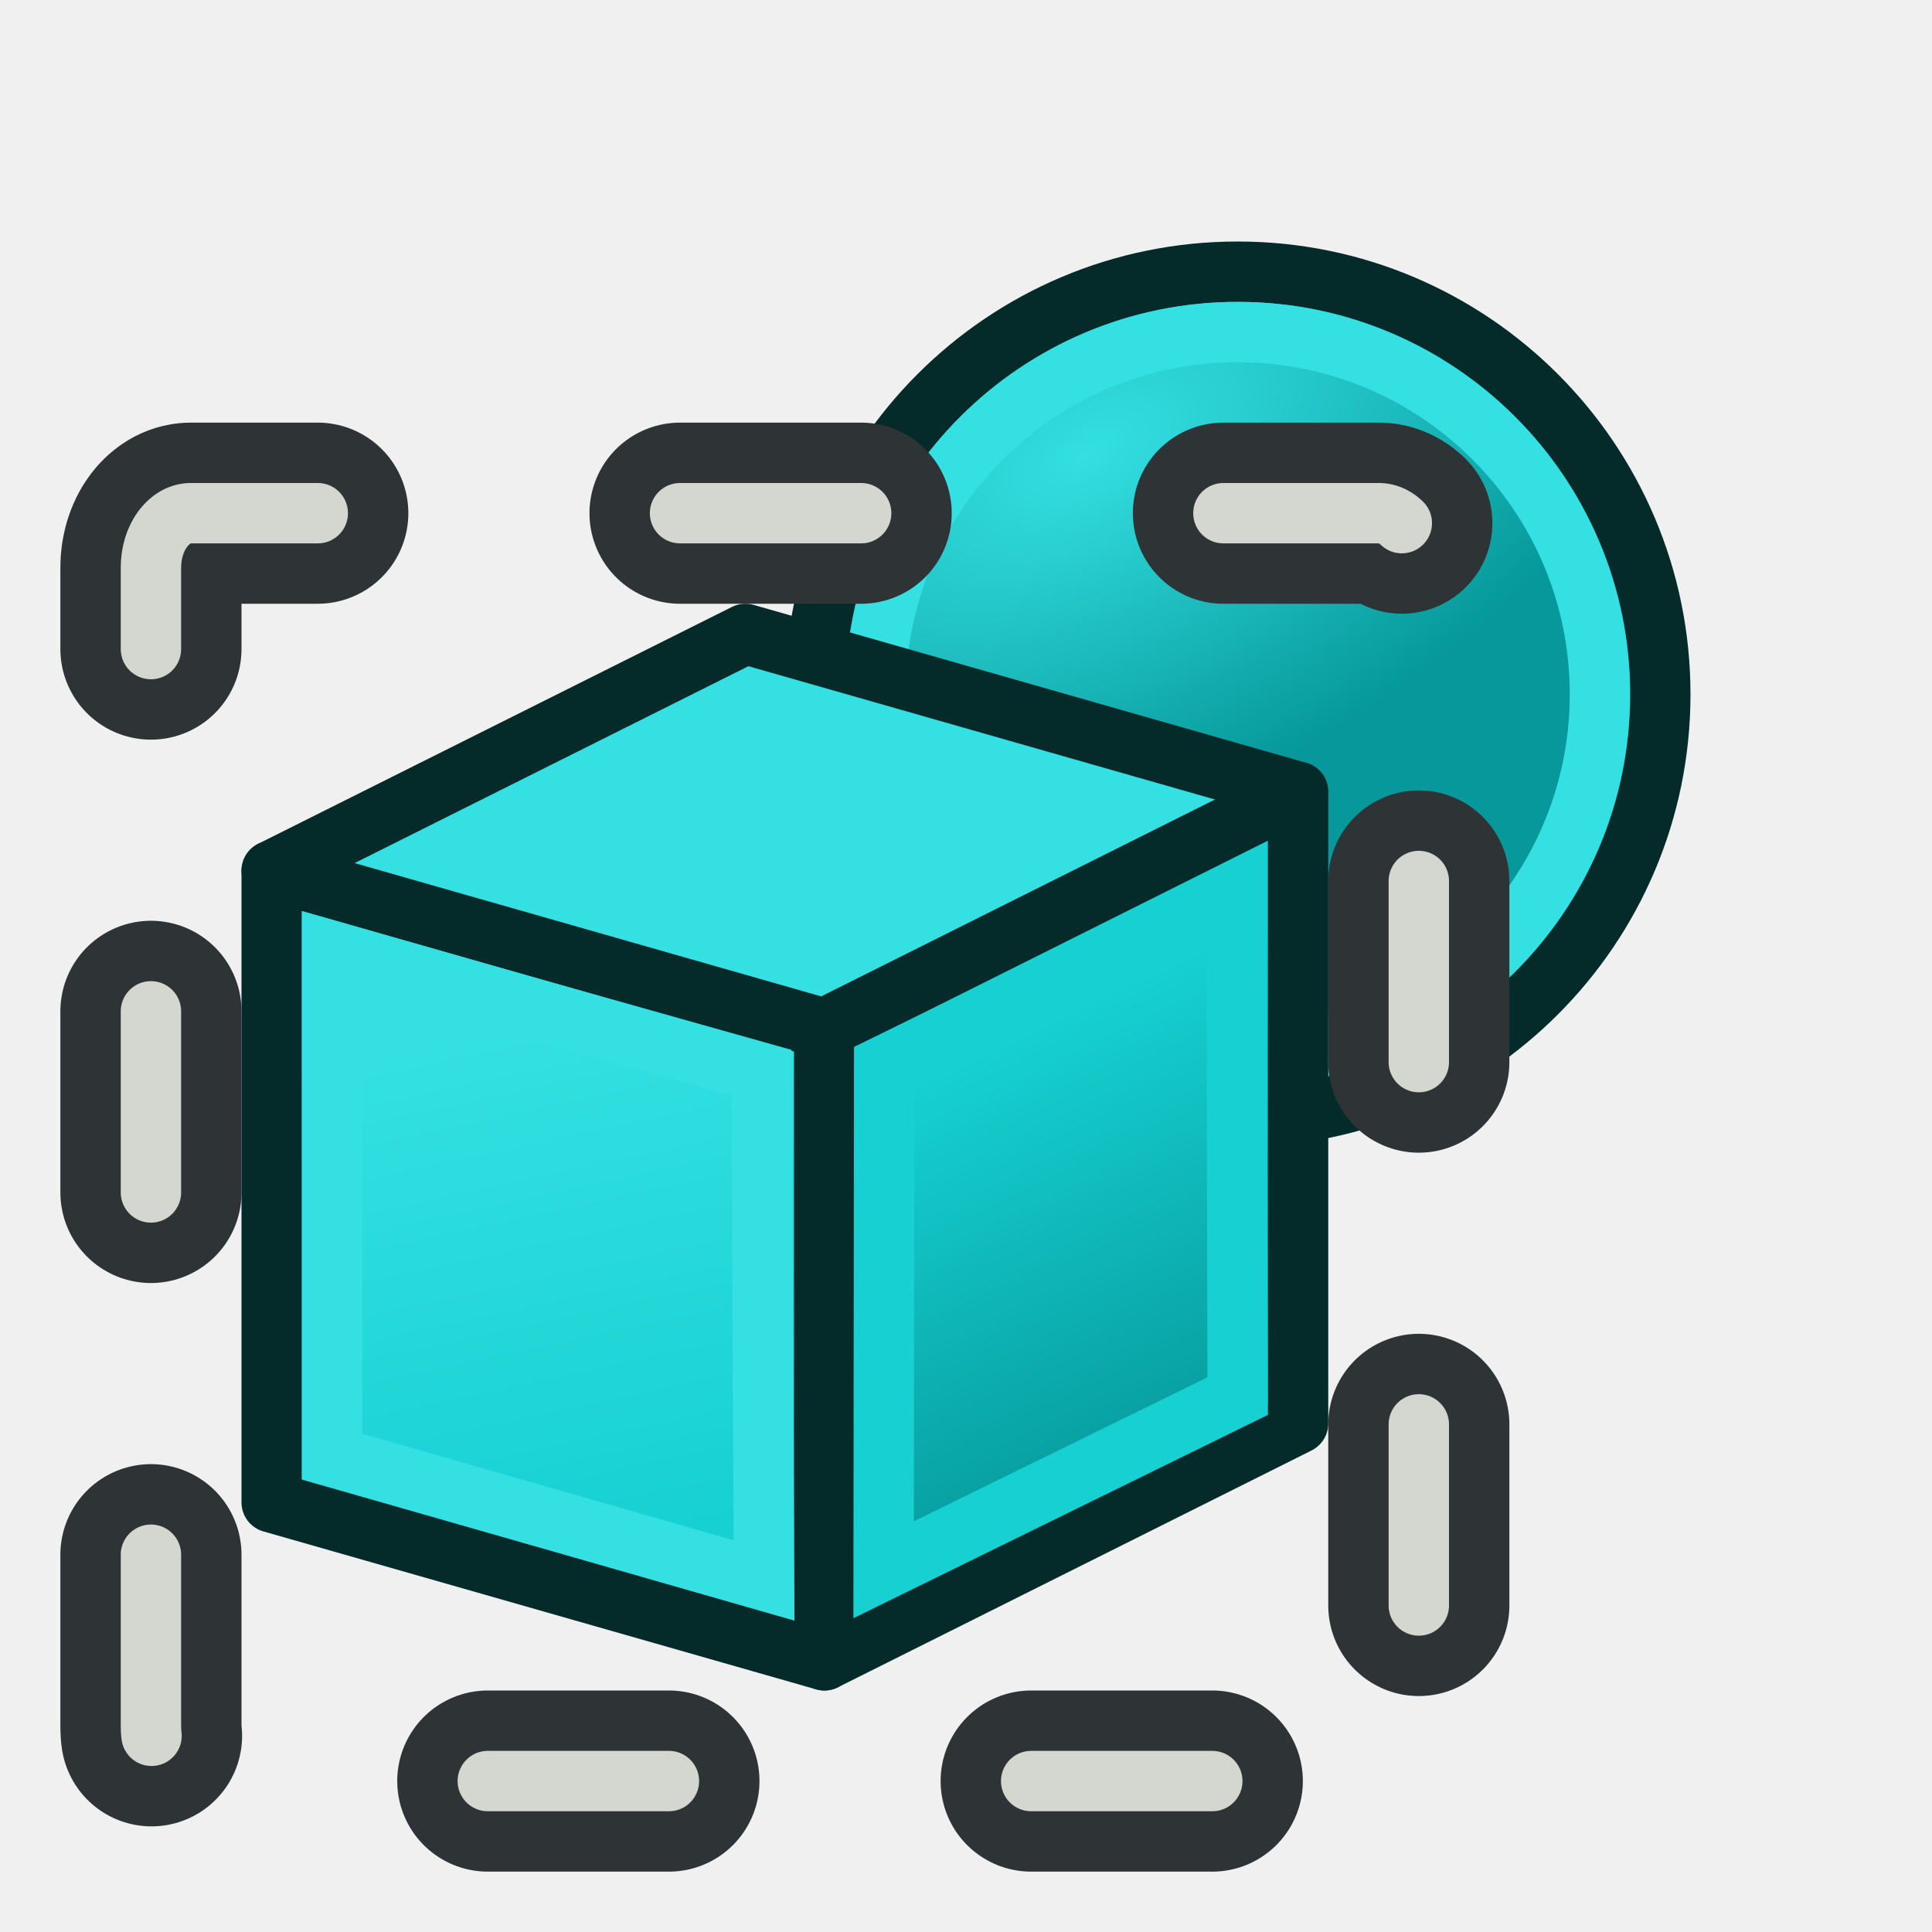
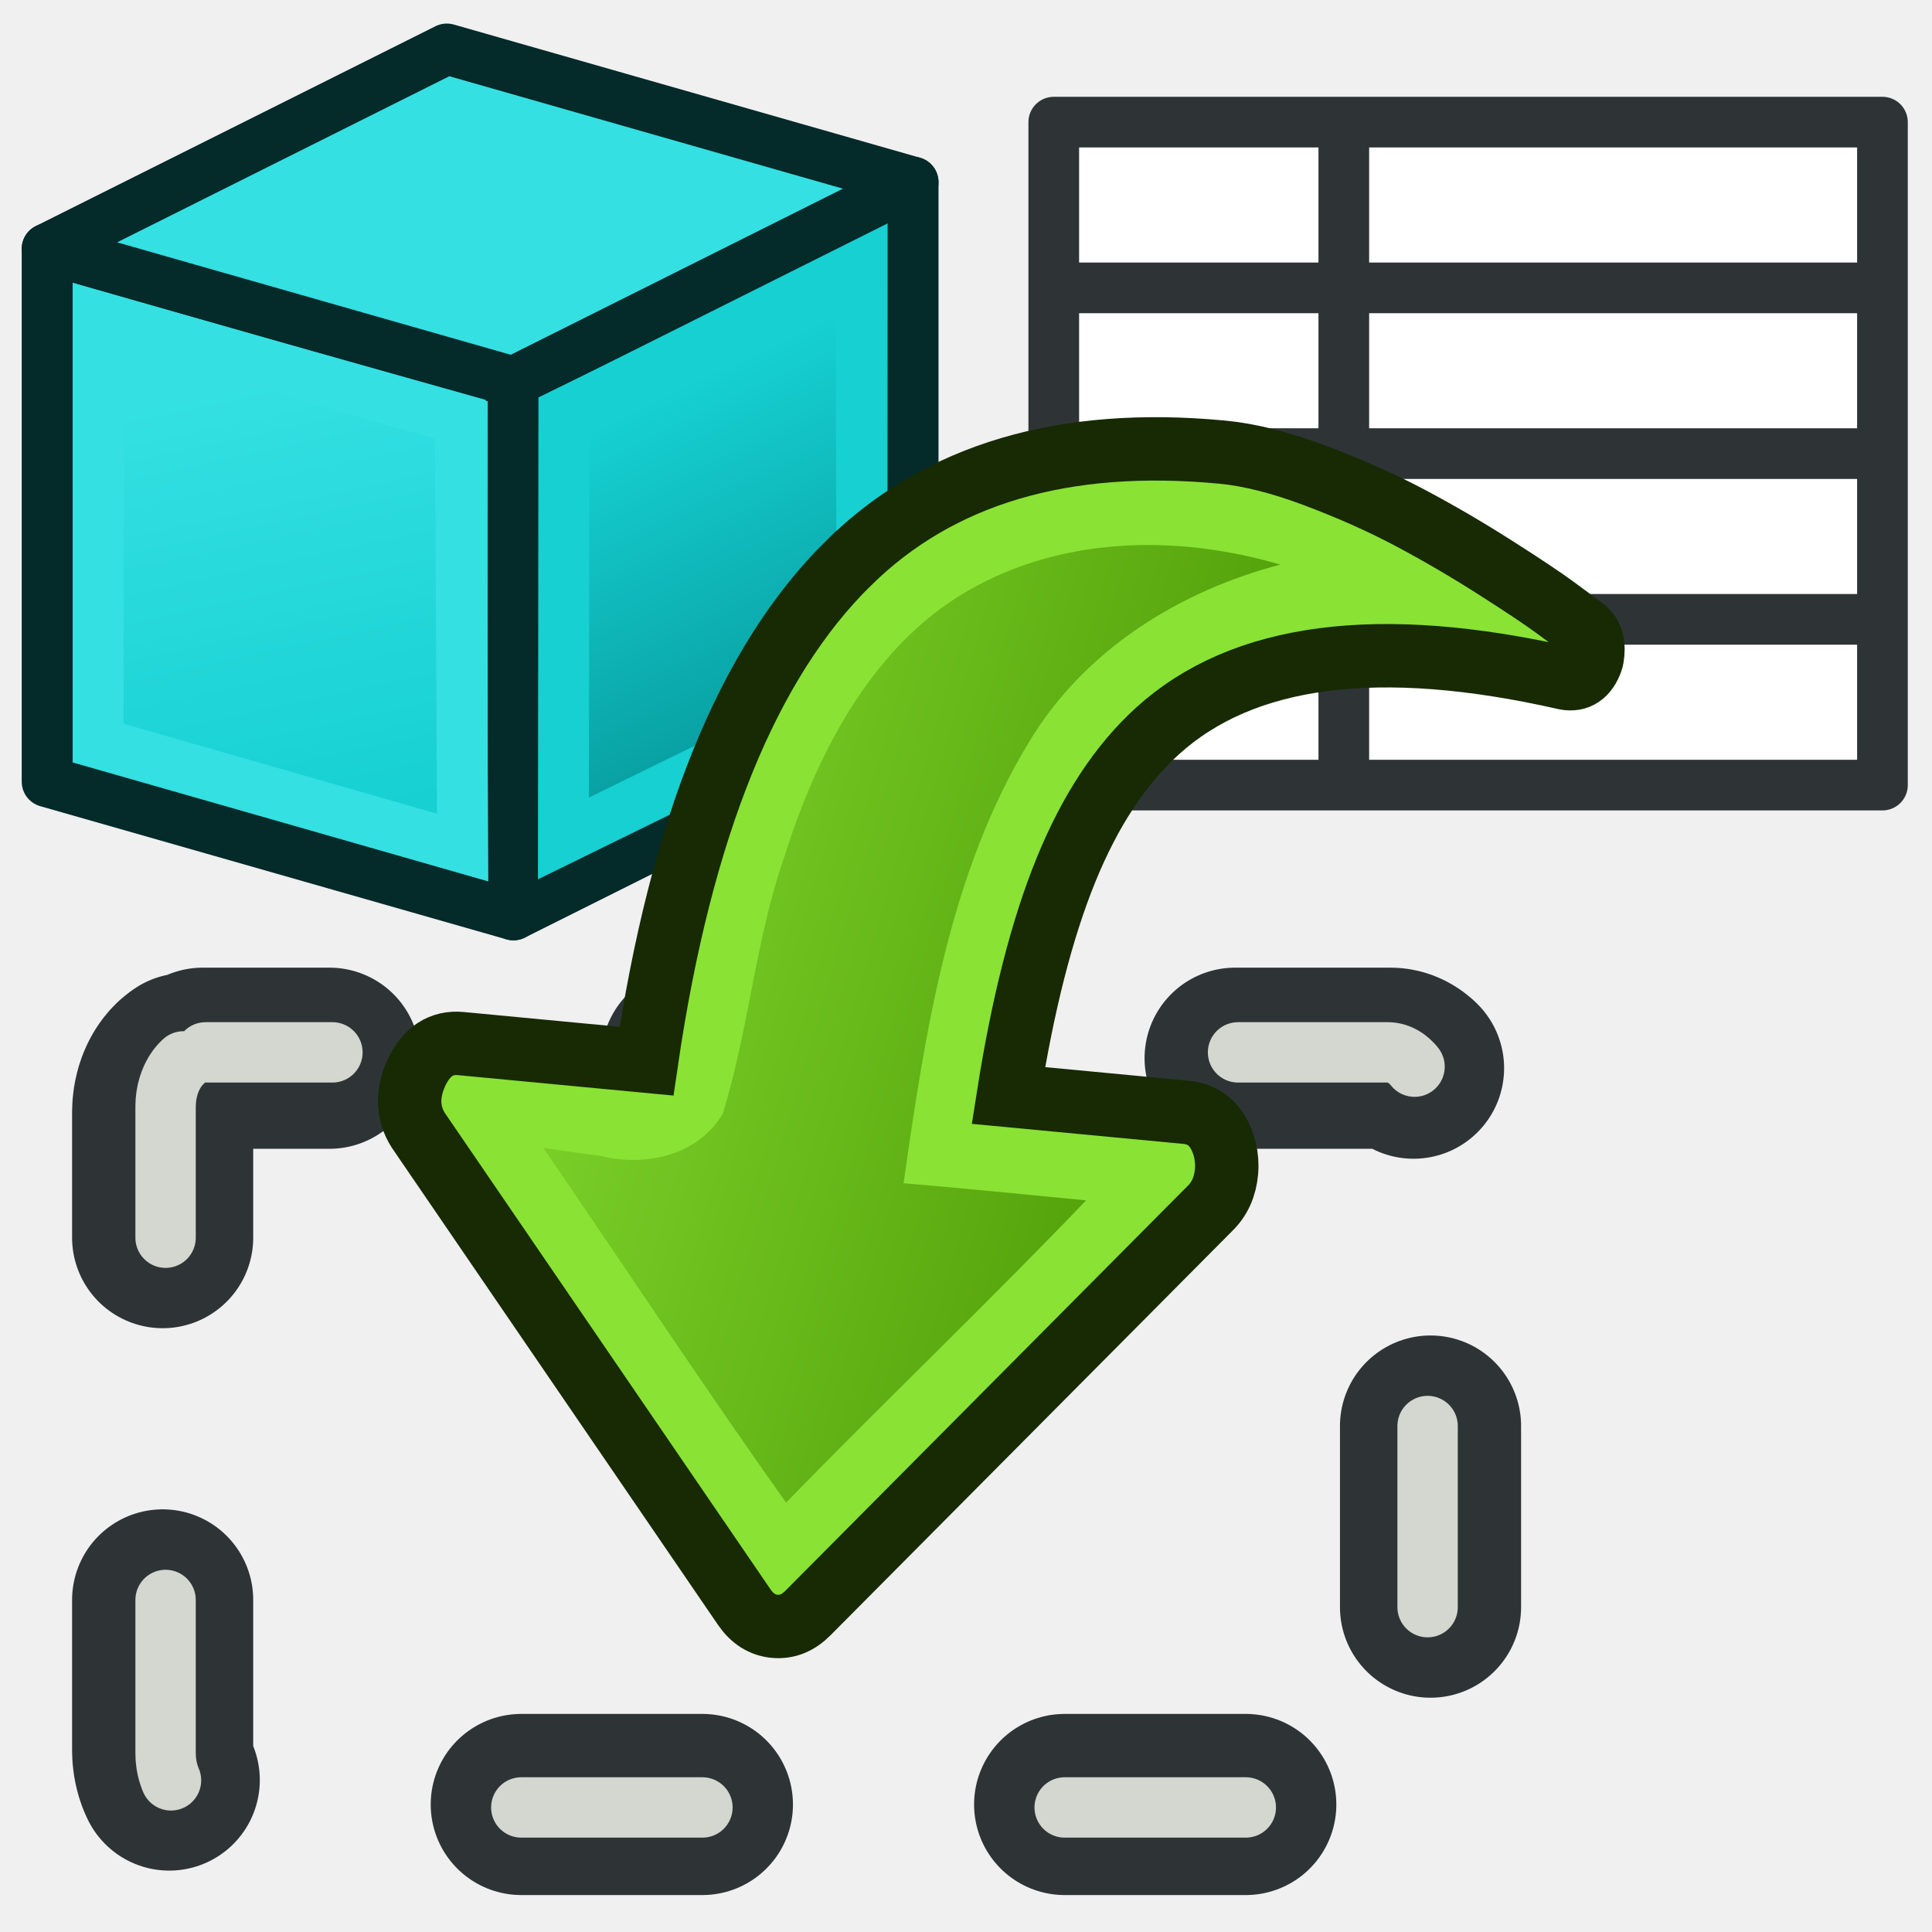
<svg xmlns="http://www.w3.org/2000/svg" xmlns:xlink="http://www.w3.org/1999/xlink" version="1.1" width="64" height="64" id="svg249">
  <defs id="defs3">
-     <linearGradient id="linearGradient3999">
-       <stop style="stop-color:#34e0e2;stop-opacity:1" offset="0" id="stop4001" />
-       <stop style="stop-color:#06989a;stop-opacity:1" offset="1" id="stop4003" />
-     </linearGradient>
    <radialGradient cx="605.714" cy="486.648" r="117.143" fx="605.714" fy="486.648" id="radialGradient5031" xlink:href="#linearGradient5060" gradientUnits="userSpaceOnUse" gradientTransform="matrix(-2.774389,0,0,1.969706,112.7623,-872.8854)" />
    <linearGradient id="linearGradient5060">
      <stop id="stop5062" style="stop-color:#000000;stop-opacity:1" offset="0" />
      <stop id="stop5064" style="stop-color:#000000;stop-opacity:0" offset="1" />
    </linearGradient>
    <radialGradient cx="605.714" cy="486.648" r="117.143" fx="605.714" fy="486.648" id="radialGradient5029" xlink:href="#linearGradient5060" gradientUnits="userSpaceOnUse" gradientTransform="matrix(2.774389,0,0,1.969706,-1891.633,-872.8854)" />
    <linearGradient id="linearGradient5048">
      <stop id="stop5050" style="stop-color:#000000;stop-opacity:0" offset="0" />
      <stop id="stop5056" style="stop-color:#000000;stop-opacity:1" offset="0.5" />
      <stop id="stop5052" style="stop-color:#000000;stop-opacity:0" offset="1" />
    </linearGradient>
    <linearGradient x1="302.857" y1="366.648" x2="302.857" y2="609.505" id="linearGradient5027" xlink:href="#linearGradient5048" gradientUnits="userSpaceOnUse" gradientTransform="matrix(2.774389,0,0,1.969706,-1892.179,-872.8854)" />
    <linearGradient id="linearGradient4542">
      <stop id="stop4544" style="stop-color:#000000;stop-opacity:1" offset="0" />
      <stop id="stop4546" style="stop-color:#000000;stop-opacity:0" offset="1" />
    </linearGradient>
    <radialGradient cx="24.307" cy="42.078" r="15.822" fx="24.307" fy="42.078" id="radialGradient4548" xlink:href="#linearGradient4542" gradientUnits="userSpaceOnUse" gradientTransform="matrix(1,0,0,0.284916,0,30.08928)" />
    <linearGradient id="linearGradient15662">
      <stop id="stop15664" style="stop-color:#ffffff;stop-opacity:1" offset="0" />
      <stop id="stop15666" style="stop-color:#f8f8f8;stop-opacity:1" offset="1" />
    </linearGradient>
    <radialGradient cx="20.892" cy="64.568" r="5.257" fx="20.892" fy="64.568" id="aigrd3" gradientUnits="userSpaceOnUse">
      <stop id="stop15573" style="stop-color:#f0f0f0;stop-opacity:1" offset="0" />
      <stop id="stop15575" style="stop-color:#9a9a9a;stop-opacity:1" offset="1" />
    </radialGradient>
    <radialGradient cx="20.892" cy="114.568" r="5.256" fx="20.892" fy="114.568" id="aigrd2" gradientUnits="userSpaceOnUse">
      <stop id="stop15566" style="stop-color:#f0f0f0;stop-opacity:1" offset="0" />
      <stop id="stop15568" style="stop-color:#9a9a9a;stop-opacity:1" offset="1" />
    </radialGradient>
    <linearGradient id="linearGradient269">
      <stop id="stop270" style="stop-color:#a3a3a3;stop-opacity:1" offset="0" />
      <stop id="stop271" style="stop-color:#4c4c4c;stop-opacity:1" offset="1" />
    </linearGradient>
    <linearGradient id="linearGradient259">
      <stop id="stop260" style="stop-color:#fafafa;stop-opacity:1" offset="0" />
      <stop id="stop261" style="stop-color:#bbbbbb;stop-opacity:1" offset="1" />
    </linearGradient>
    <linearGradient id="linearGradient12512">
      <stop id="stop12513" style="stop-color:#ffffff;stop-opacity:1" offset="0" />
      <stop id="stop12517" style="stop-color:#fff520;stop-opacity:0.891" offset="0.5" />
      <stop id="stop12514" style="stop-color:#fff300;stop-opacity:0" offset="1" />
    </linearGradient>
    <radialGradient cx="8.824" cy="3.756" r="37.752" fx="8.824" fy="3.756" id="radialGradient15656" xlink:href="#linearGradient269" gradientUnits="userSpaceOnUse" gradientTransform="matrix(0.968273,0,0,1.032767,3.428194,-47.49227)" />
    <radialGradient cx="33.967" cy="35.737" r="86.708" fx="33.967" fy="35.737" id="radialGradient15658" xlink:href="#linearGradient259" gradientUnits="userSpaceOnUse" gradientTransform="matrix(0.960493,0,0,1.041132,0.07464063,-48.13872)" />
    <radialGradient cx="8.144" cy="7.268" r="38.159" fx="8.144" fy="7.268" id="radialGradient15668" xlink:href="#linearGradient15662" gradientUnits="userSpaceOnUse" gradientTransform="matrix(0.968273,0,0,1.032767,3.428194,-47.49227)" />
    <radialGradient cx="20.892" cy="114.568" r="5.256" fx="20.892" fy="114.568" id="radialGradient2283" xlink:href="#aigrd2" gradientUnits="userSpaceOnUse" gradientTransform="matrix(0.229703,0,0,0.229703,4.613529,3.979808)" />
    <radialGradient cx="20.892" cy="64.568" r="5.257" fx="20.892" fy="64.568" id="radialGradient2285" xlink:href="#aigrd3" gradientUnits="userSpaceOnUse" gradientTransform="matrix(0.229703,0,0,0.229703,4.613529,3.979808)" />
    <linearGradient x1="18.972" y1="14.453" x2="44.525" y2="41.793" id="linearGradient4343" xlink:href="#linearGradient3377-76" gradientUnits="userSpaceOnUse" />
    <linearGradient id="linearGradient3377-76">
      <stop id="stop3379-5" style="stop-color:#faff2b;stop-opacity:1" offset="0" />
      <stop id="stop4345" style="stop-color:#fcb915;stop-opacity:1" offset="0.5" />
      <stop id="stop3381-7" style="stop-color:#c68708;stop-opacity:1" offset="1" />
    </linearGradient>
    <linearGradient x1="145.647" y1="79.16" x2="175.683" y2="108.75" id="linearGradient4349" xlink:href="#linearGradient3377-76" gradientUnits="userSpaceOnUse" />
    <linearGradient id="linearGradient4482">
      <stop id="stop4484" style="stop-color:#faff2b;stop-opacity:1" offset="0" />
      <stop id="stop4486" style="stop-color:#fcb915;stop-opacity:1" offset="0.5" />
      <stop id="stop4488" style="stop-color:#c68708;stop-opacity:1" offset="1" />
    </linearGradient>
    <radialGradient cx="135.383" cy="97.37" r="19.467" fx="135.383" fy="97.37" id="radialGradient4351" xlink:href="#linearGradient3377" gradientUnits="userSpaceOnUse" gradientTransform="matrix(0.97435,0.2250379,-0.4623105,2.001673,48.48755,-127.9988)" />
    <linearGradient id="linearGradient3377">
      <stop id="stop3379" style="stop-color:#faff2b;stop-opacity:1" offset="0" />
      <stop id="stop3381" style="stop-color:#ffaa00;stop-opacity:1" offset="1" />
    </linearGradient>
    <radialGradient cx="45.883" cy="28.87" r="19.467" fx="45.883" fy="28.87" id="radialGradient4353" xlink:href="#linearGradient3377" gradientUnits="userSpaceOnUse" />
    <linearGradient id="linearGradient4495">
      <stop id="stop4497" style="stop-color:#faff2b;stop-opacity:1" offset="0" />
      <stop id="stop4499" style="stop-color:#ffaa00;stop-opacity:1" offset="1" />
    </linearGradient>
-     <linearGradient xlink:href="#linearGradient4029" id="linearGradient4027" x1="121" y1="43" x2="115" y2="30" gradientUnits="userSpaceOnUse" gradientTransform="matrix(1.0625,0,0,1.106509,-87.6875,0.7810656)" />
+     <linearGradient xlink:href="#linearGradient4029" id="linearGradient4027" x1="121" y1="43" x2="115" y2="30" gradientUnits="userSpaceOnUse" gradientTransform="matrix(0.8963339,0,0,0.9334602,-80.00307,-15.43324)" />
    <linearGradient id="linearGradient4029">
      <stop id="stop4031" offset="0" style="stop-color:#06989a;stop-opacity:1" />
      <stop id="stop4033" offset="1" style="stop-color:#16d0d2;stop-opacity:1" />
    </linearGradient>
-     <linearGradient xlink:href="#linearGradient3995" id="linearGradient4001" x1="102.225" y1="45.629" x2="99" y2="30" gradientUnits="userSpaceOnUse" gradientTransform="matrix(1.0625,0,0,1.106509,-87.6875,0.7810656)" />
+     <linearGradient xlink:href="#linearGradient3995" id="linearGradient4001" x1="102.225" y1="45.629" x2="99" y2="30" gradientUnits="userSpaceOnUse" gradientTransform="matrix(0.8963339,0,0,0.9334602,-80.00307,-15.43324)" />
    <linearGradient id="linearGradient3995">
      <stop style="stop-color:#16d0d2;stop-opacity:1" offset="0" id="stop3997" />
      <stop style="stop-color:#34e0e2;stop-opacity:1" offset="1" id="stop3999" />
    </linearGradient>
    <radialGradient xlink:href="#aigrd2-2" id="radialGradient2283-4" gradientUnits="userSpaceOnUse" gradientTransform="matrix(0.229703,0,0,0.229703,4.613529,3.979808)" cx="20.892" cy="114.568" fx="20.892" fy="114.568" r="5.256" />
    <radialGradient gradientUnits="userSpaceOnUse" fy="114.568" fx="20.892" r="5.256" cy="114.568" cx="20.892" id="aigrd2-2">
      <stop id="stop15566-3" style="stop-color:#F0F0F0" offset="0" />
      <stop id="stop15568-2" style="stop-color:#9a9a9a;stop-opacity:1;" offset="1" />
    </radialGradient>
    <radialGradient xlink:href="#aigrd3-1" id="radialGradient2285-2" gradientUnits="userSpaceOnUse" gradientTransform="matrix(0.229703,0,0,0.229703,4.613529,3.979808)" cx="20.892" cy="64.568" fx="20.892" fy="64.568" r="5.257" />
    <radialGradient gradientUnits="userSpaceOnUse" fy="64.568" fx="20.892" r="5.257" cy="64.568" cx="20.892" id="aigrd3-1">
      <stop id="stop15573-6" style="stop-color:#F0F0F0" offset="0" />
      <stop id="stop15575-8" style="stop-color:#9a9a9a;stop-opacity:1;" offset="1" />
    </radialGradient>
    <radialGradient r="38.159" fy="7.268" fx="8.144" cy="7.268" cx="8.144" gradientTransform="matrix(1.299285,0,0,1.431507,3.214053,-64.43791)" gradientUnits="userSpaceOnUse" id="radialGradient15668-2" xlink:href="#linearGradient15662-7" />
    <linearGradient id="linearGradient15662-7">
      <stop style="stop-color:#ffffff;stop-opacity:1;" offset="0" id="stop15664-6" />
      <stop style="stop-color:#f8f8f8;stop-opacity:1;" offset="1" id="stop15666-1" />
    </linearGradient>
    <radialGradient r="86.708" fy="35.737" fx="33.967" cy="35.737" cx="33.967" gradientTransform="matrix(1.321421,0,0,1.475243,-2.083902,-66.14688)" gradientUnits="userSpaceOnUse" id="radialGradient15658-4" xlink:href="#linearGradient259-5" />
    <linearGradient id="linearGradient259-5">
      <stop style="stop-color:#fafafa;stop-opacity:1;" offset="0" id="stop260-5" />
      <stop style="stop-color:#bbbbbb;stop-opacity:1;" offset="1" id="stop261-1" />
    </linearGradient>
    <radialGradient r="37.752" fy="37.389" fx="3.343" cy="37.389" cx="3.343" gradientTransform="matrix(1.332124,0,0,1.46339,2.529827,-65.23089)" gradientUnits="userSpaceOnUse" id="radialGradient15656-7" xlink:href="#linearGradient269-1" />
    <linearGradient id="linearGradient269-1">
      <stop style="stop-color:#a3a3a3;stop-opacity:1;" offset="0" id="stop270-1" />
      <stop style="stop-color:#4c4c4c;stop-opacity:1;" offset="1" id="stop271-5" />
    </linearGradient>
    <linearGradient xlink:href="#linearGradient5048-7" id="linearGradient5027-1" gradientUnits="userSpaceOnUse" gradientTransform="matrix(2.774389,0,0,1.969706,-1892.179,-872.8854)" x1="302.857" y1="366.648" x2="302.857" y2="609.505" />
    <linearGradient id="linearGradient5048-7">
      <stop style="stop-color:black;stop-opacity:0;" offset="0" id="stop5050-4" />
      <stop id="stop5056-0" offset="0.5" style="stop-color:black;stop-opacity:1;" />
      <stop style="stop-color:black;stop-opacity:0;" offset="1" id="stop5052-9" />
    </linearGradient>
    <radialGradient xlink:href="#linearGradient5060-8" id="radialGradient5029-4" gradientUnits="userSpaceOnUse" gradientTransform="matrix(2.774389,0,0,1.969706,-1891.633,-872.8854)" cx="605.714" cy="486.648" fx="605.714" fy="486.648" r="117.143" />
    <linearGradient id="linearGradient5060-8">
      <stop style="stop-color:black;stop-opacity:1;" offset="0" id="stop5062-8" />
      <stop style="stop-color:black;stop-opacity:0;" offset="1" id="stop5064-2" />
    </linearGradient>
    <radialGradient r="117.143" fy="486.648" fx="605.714" cy="486.648" cx="605.714" gradientTransform="matrix(-2.774389,0,0,1.969706,112.7623,-872.8854)" gradientUnits="userSpaceOnUse" id="radialGradient3663" xlink:href="#linearGradient5060-8" />
    <radialGradient r="117.143" fy="486.648" fx="605.714" cy="486.648" cx="605.714" gradientTransform="matrix(-2.774389,0,0,1.969706,112.7623,-872.8854)" gradientUnits="userSpaceOnUse" id="radialGradient4227" xlink:href="#linearGradient5060-8" />
-     <radialGradient xlink:href="#linearGradient3999" id="radialGradient4005" cx="118.582" cy="17.567" fx="118.582" fy="17.567" r="11.846" gradientUnits="userSpaceOnUse" gradientTransform="matrix(0.3571427,0.7142857,-1.353755,0.6768774,100.5016,-81.87803)" />
+     <linearGradient xlink:href="#linearGradient3774" id="linearGradient4316-3" gradientUnits="userSpaceOnUse" gradientTransform="matrix(0.06183271,-0.6921585,0.5720589,0.05424512,847.5146,1510.352)" x1="288.112" y1="358.158" x2="372.525" y2="7.542" />
+     <linearGradient id="linearGradient3774">
+       <stop style="stop-color:#4e9a06;stop-opacity:1" offset="0" id="stop3776" />
+       <stop style="stop-color:#8ae234;stop-opacity:1" offset="1" id="stop3778" />
+     </linearGradient>
  </defs>
  <g id="layer4" style="display:inline" transform="translate(0,16)" />
-   <path style="fill:url(#radialGradient4005);fill-opacity:1;stroke:#042a2a;stroke-width:1.571;stroke-linecap:round;stroke-linejoin:miter;stroke-miterlimit:4;stroke-opacity:1;stroke-dasharray:none;stroke-dashoffset:4.08" id="path3211" d="m 134,21 a 11,11 0 1 1 -22,0 11,11 0 1 1 22,0 z" transform="matrix(1.272727,0,0,1.272727,-115.5455,-3.727273)" />
-   <path style="fill:url(#linearGradient4001);fill-opacity:1;stroke:#042a2a;stroke-width:2;stroke-linecap:round;stroke-linejoin:round;stroke-opacity:1" d="m 9,49.769 0,-20.923 18.308,5.231 0,20.923 z" id="path3185" />
-   <path style="fill:none;stroke:#34e0e2;stroke-width:1.833;stroke-linecap:round;stroke-linejoin:miter;stroke-miterlimit:4;stroke-opacity:1;stroke-dasharray:none;stroke-dashoffset:4.08" id="path3211-1" d="m 134,21 a 11,11 0 1 1 -22,0 11,11 0 1 1 22,0 z" transform="matrix(1.090909,0,0,1.090909,-93.18181,0.090909)" />
-   <path style="fill:#34e0e2;stroke:#042a2a;stroke-width:2;stroke-linecap:butt;stroke-linejoin:round;stroke-opacity:1" d="M 9,28.846 24.692,21 43,26.231 27.308,34.077 z" id="path3973" />
-   <path style="fill:url(#linearGradient4027);fill-opacity:1;stroke:#042a2a;stroke-width:2;stroke-linecap:butt;stroke-linejoin:round;stroke-opacity:1" d="m 27.308,34.077 0,20.923 15.692,-7.846 0,-20.923 z" id="path3975" />
-   <path style="fill:none;stroke:#34e0e2;stroke-width:2;stroke-linecap:round;stroke-linejoin:miter;stroke-opacity:1" d="m 11,48.247 0,-16.711 14.224,4.001 0.087,16.818 z" id="path3185-7" />
-   <path style="fill:none;stroke:#16d0d2;stroke-width:2;stroke-linecap:butt;stroke-linejoin:miter;stroke-opacity:1" d="M 29.29,35.305 29.272,52 41,46.247 40.96,29.608 z" id="path3975-4" />
-   <rect style="fill:none;stroke:#2e3436;stroke-width:6;stroke-linecap:round;stroke-linejoin:miter;stroke-miterlimit:4;stroke-opacity:1;stroke-dasharray:6,12;stroke-dashoffset:1.8" id="rect4007" width="42" height="42" x="5" y="17" rx="1.327" ry="1.798" />
-   <rect style="fill:none;stroke:#d3d7cf;stroke-width:2;stroke-linecap:round;stroke-linejoin:miter;stroke-miterlimit:4;stroke-opacity:1;stroke-dasharray:6, 12;stroke-dashoffset:1.8" id="rect4007-3" width="42" height="42" x="5" y="17" rx="1.327" ry="1.798" />
+   <path style="fill:url(#linearGradient4001);fill-opacity:1;stroke:#042a2a;stroke-width:1.687;stroke-linecap:round;stroke-linejoin:round;stroke-opacity:1" d="M 1.563,25.894 V 8.243 L 17.008,12.655 V 30.306 Z" id="path3185" />
+   <path style="fill:#34e0e2;stroke:#042a2a;stroke-width:1.687;stroke-linecap:butt;stroke-linejoin:round;stroke-opacity:1" d="M 1.563,8.243 14.801,1.624 30.246,6.036 17.008,12.655 Z" id="path3973" />
+   <path style="fill:url(#linearGradient4027);fill-opacity:1;stroke:#042a2a;stroke-width:1.687;stroke-linecap:butt;stroke-linejoin:round;stroke-opacity:1" d="M 17.008,12.655 V 30.306 L 30.246,23.687 V 6.036 Z" id="path3975" />
+   <path style="fill:none;stroke:#34e0e2;stroke-width:1.687;stroke-linecap:round;stroke-linejoin:miter;stroke-opacity:1" d="M 3.251,24.61 V 10.512 l 12,3.375 0.074,14.188 z" id="path3185-7" />
+   <path style="fill:none;stroke:#16d0d2;stroke-width:1.687;stroke-linecap:butt;stroke-linejoin:miter;stroke-opacity:1" d="M 18.68,13.692 18.665,27.775 28.559,22.923 28.525,8.885 Z" id="path3975-4" />
+   <rect style="fill:none;stroke:#2e3436;stroke-width:6;stroke-linecap:round;stroke-linejoin:miter;stroke-miterlimit:4;stroke-dasharray:6, 12;stroke-dashoffset:1.8;stroke-opacity:1" id="rect4007" width="42" height="24.721" x="5.388" y="35.055" rx="1.327" ry="1.798" />
+   <rect style="fill:none;stroke:#d3d7cf;stroke-width:2;stroke-linecap:round;stroke-linejoin:miter;stroke-miterlimit:4;stroke-dasharray:6, 12;stroke-dashoffset:1.8;stroke-opacity:1" id="rect4007-3" width="41.806" height="25.013" x="5.485" y="34.861" rx="1.327" ry="1.798" />
+   <g transform="matrix(0.4196698,0,0,0.4196698,33.89209,1.555226)" id="layer1-7" style="fill:#ffffff;stroke:#2e3436">
+     <rect width="56.182" height="46.545" x="4" y="9.273" id="rect3002" style="color:#000000;display:inline;overflow:visible;visibility:visible;fill:#ffffff;fill-opacity:1;fill-rule:nonzero;stroke:#2e3436;stroke-width:4;marker:none;enable-background:accumulate" />
+     <rect width="65.412" height="52.329" x="2.419" y="5.935" id="rect3002-9" style="color:#000000;display:inline;overflow:visible;visibility:visible;fill:#ffffff;stroke:#2e3436;stroke-width:4;stroke-linecap:butt;stroke-linejoin:round;stroke-miterlimit:4;stroke-dasharray:none;stroke-dashoffset:0;stroke-opacity:1;marker:none;enable-background:accumulate" />
+     <path d="M 2.419,19.017 H 67.831" id="path3790" style="fill:#ffffff;stroke:#2e3436;stroke-width:4;stroke-linecap:butt;stroke-linejoin:miter;stroke-miterlimit:4;stroke-dasharray:none;stroke-opacity:1" />
+     <path d="M 25.313,5.935 V 58.264" id="path3792" style="fill:#ffffff;stroke:#2e3436;stroke-width:4;stroke-linecap:butt;stroke-linejoin:miter;stroke-miterlimit:4;stroke-dasharray:none;stroke-opacity:1" />
+     <path d="M 2.419,32.099 H 67.831" id="path3794" style="fill:#ffffff;stroke:#2e3436;stroke-width:4;stroke-linecap:butt;stroke-linejoin:miter;stroke-miterlimit:4;stroke-dasharray:none;stroke-opacity:1" />
+     <path d="M 2.419,45.182 H 67.831" id="path3796" style="fill:#ffffff;stroke:#2e3436;stroke-width:4;stroke-linecap:butt;stroke-linejoin:miter;stroke-miterlimit:4;stroke-dasharray:none;stroke-opacity:1" />
+   </g>
+   <g id="g848" transform="matrix(0.1436256,0,0,0.1436256,-112.8151,-153.6486)">
+     <path id="path4312-7" d="m 981.268,1199.59 c -23.227,22.774 -38.782,61.091 -46.668,114.95 l -42.791,-4.058 c -4.573,-0.434 -8.014,1.832 -10.325,6.794 -2.33,5.226 -1.982,9.91 1.052,14.05 l 74.584,109.105 c 1.848,2.7 4.185,4.183 7.015,4.451 2.831,0.268 5.391,-0.75 7.685,-3.057 l 92.661,-93.249 c 2.281,-2.179 3.58,-5.042 3.898,-8.6 0.141,-1.581 0.016,-3.252 -0.375,-5.017 -1.393,-5.313 -4.372,-8.19 -8.948,-8.624 l -40.995,-3.887 c 3.311,-21.075 7.742,-38.423 13.297,-52.051 5.555,-13.622 12.573,-24.281 21.058,-31.981 19.719,-17.927 51.1,-21.994 94.151,-12.198 2.809,0.529 4.794,-0.807 5.96,-4.019 0.146,-0.385 0.251,-0.972 0.321,-1.763 0.235,-2.634 -0.525,-4.565 -2.282,-5.796 l -6.18,-4.571 c -2.885,-2.131 -7.574,-5.266 -14.068,-9.403 -6.497,-4.135 -13.017,-7.947 -19.57,-11.425 -6.55,-3.478 -13.837,-6.725 -21.857,-9.745 -8.024,-3.018 -15.191,-4.828 -21.504,-5.427 -36.585,-3.469 -65.289,5.04 -86.117,25.521 z" style="opacity:1;fill:#8ae234;fill-opacity:1;stroke:#172a04;stroke-width:14.621;stroke-miterlimit:4;stroke-dasharray:none;stroke-opacity:1" />
+     <path style="opacity:1;fill:url(#linearGradient4316-3);fill-opacity:1;stroke:none;stroke-width:43.066;stroke-miterlimit:4;stroke-dasharray:none;stroke-opacity:1" d="m 912.407,1336.9 c 18.11,26.493 35.813,53.316 54.376,79.448 22.856,-23.477 46.517,-46.018 69.193,-69.703 -14.029,-1.355 -28.053,-2.777 -42.098,-3.949 5.023,-35.048 10.509,-71.499 28.957,-101.788 12.976,-21.618 35.182,-34.932 57.939,-40.901 -24.263,-7.102 -51.678,-6.633 -74.036,7.228 -20.633,12.856 -32.924,36.553 -40.351,60.153 -6.707,19.223 -8.187,39.866 -14.201,59.272 -5.961,9.965 -18.305,12.259 -28.351,9.693 -4.327,-0.494 -8.691,-1.212 -13.039,-1.817 0.538,0.788 1.075,1.577 1.613,2.365 z" id="path4314-5" />
+   </g>
</svg>
